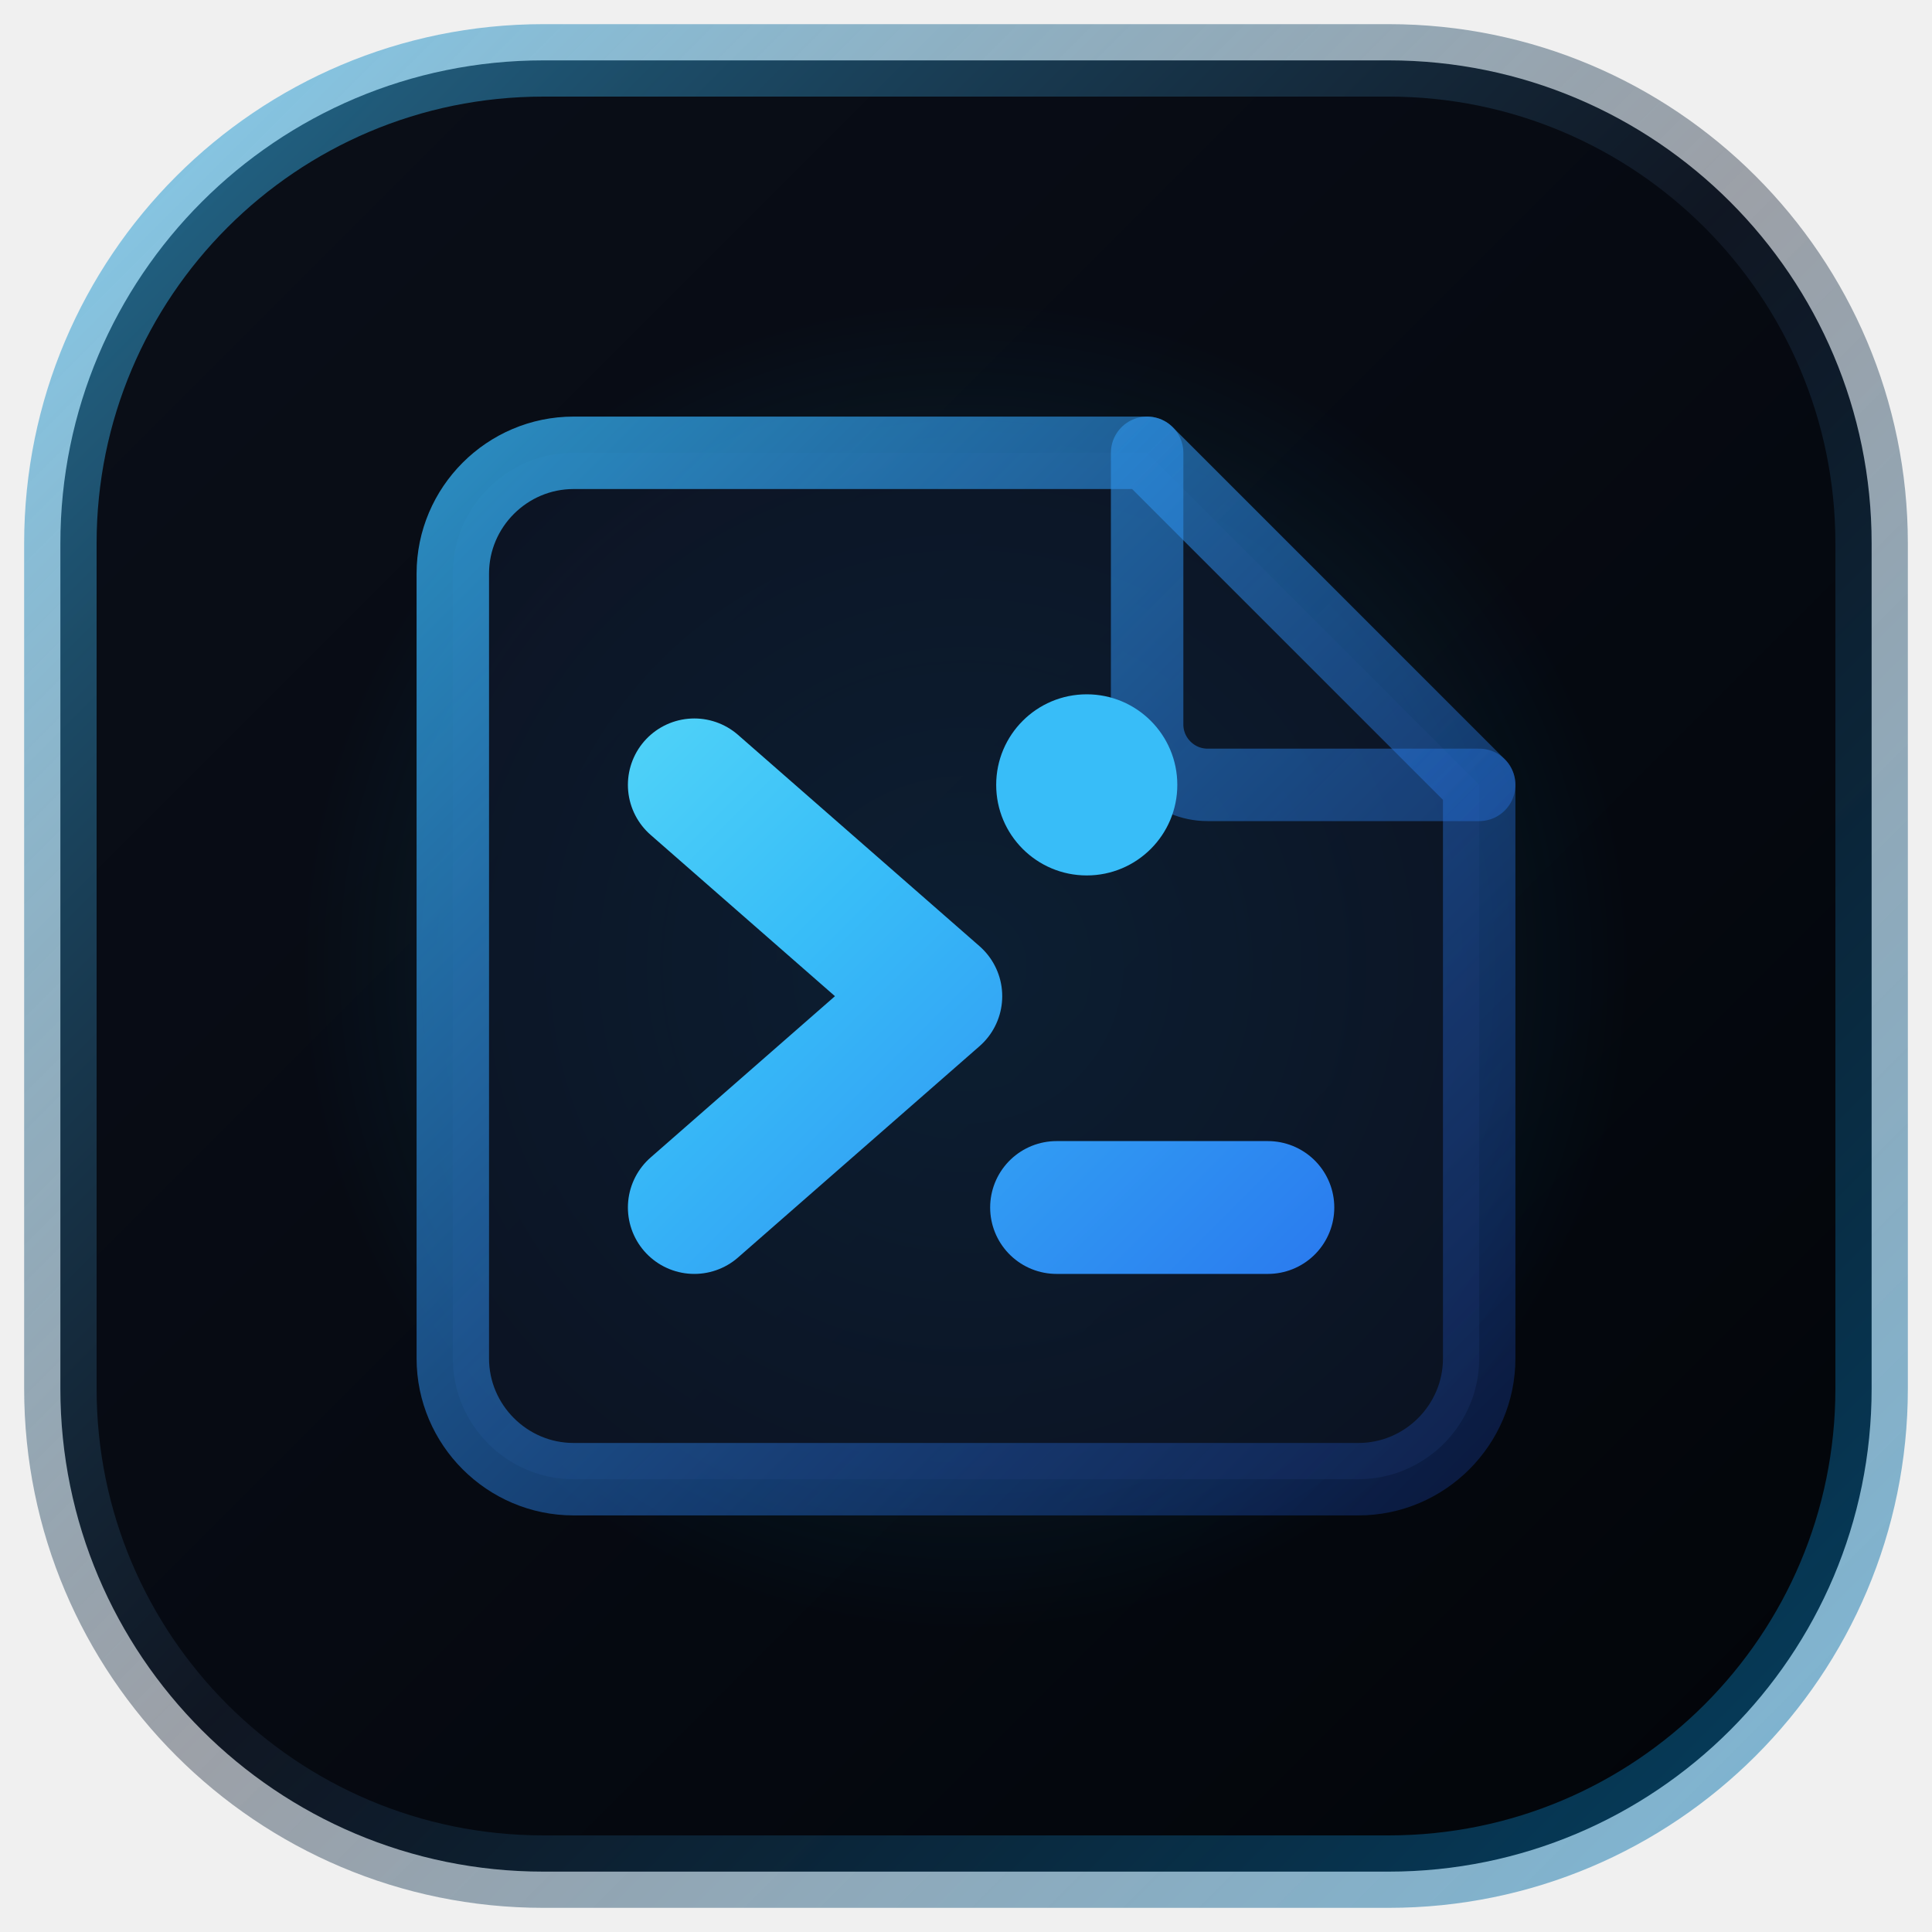
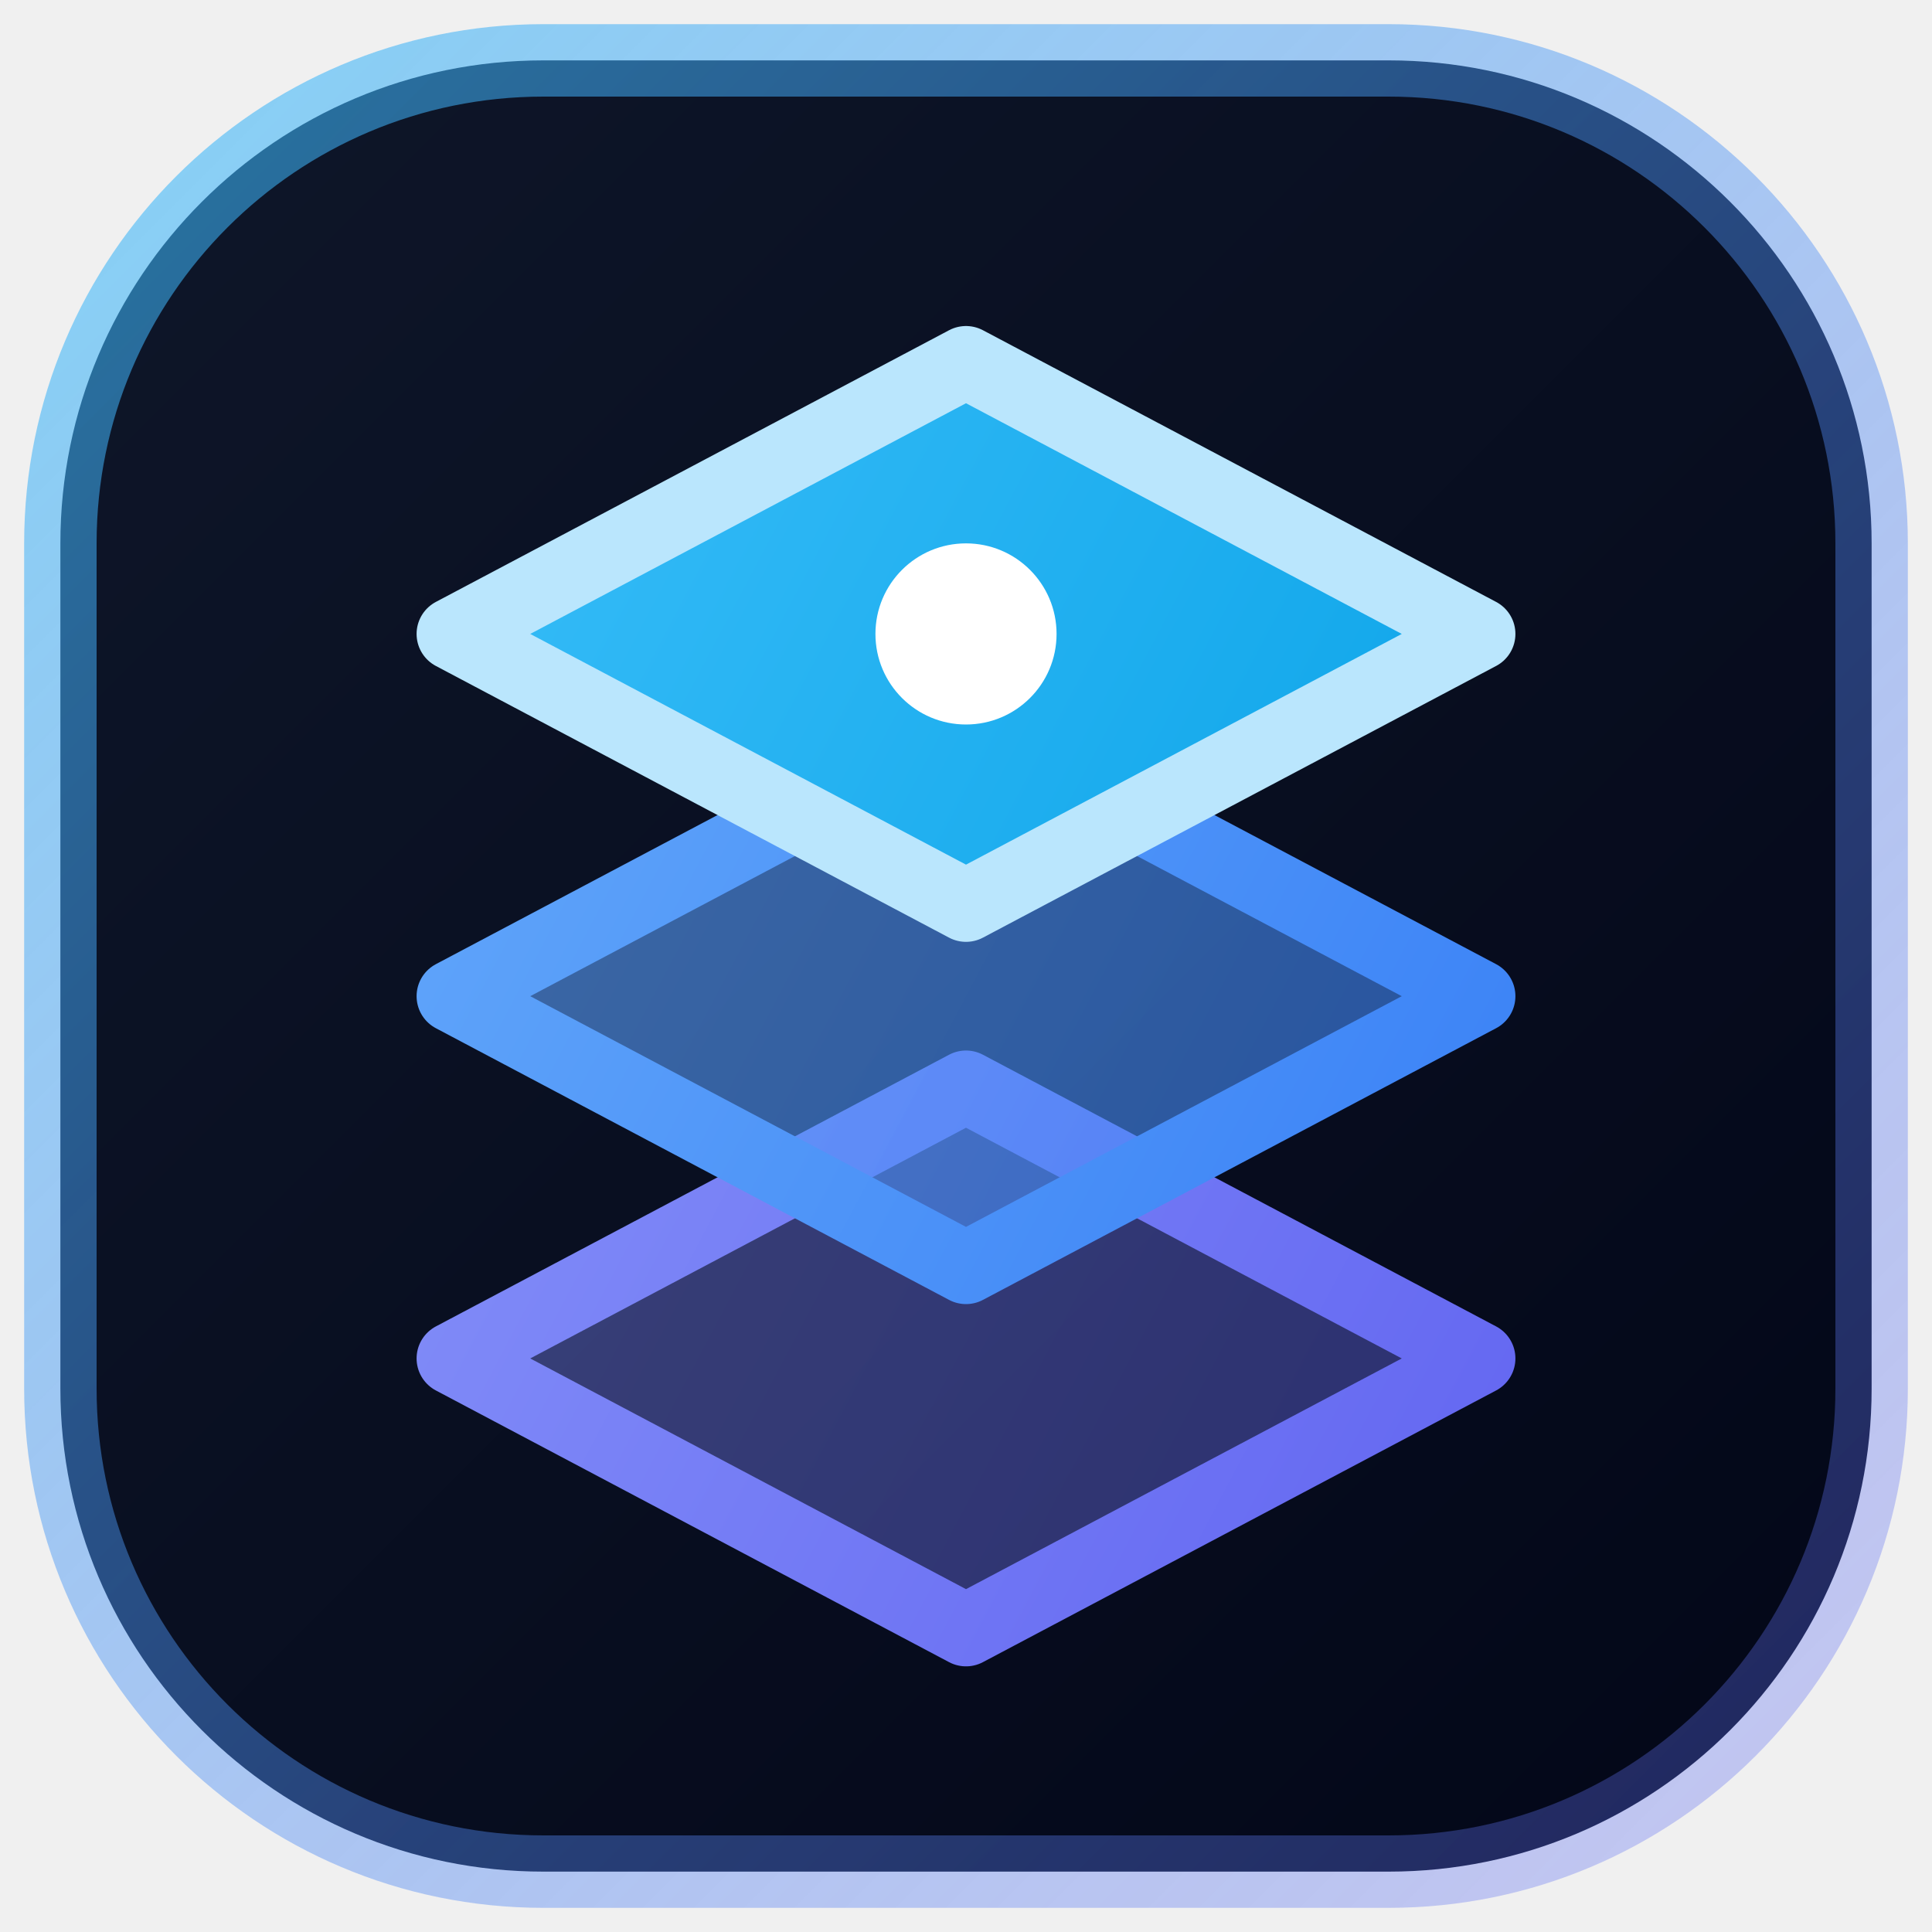
<svg xmlns="http://www.w3.org/2000/svg" viewBox="0 0 32 32" width="32" height="32" fill="none">
  <defs>
    <linearGradient id="cdxBg" x1="0" y1="0" x2="32" y2="32" gradientUnits="userSpaceOnUse">
-       <stop offset="0%" stop-color="#0B0F19" />
-       <stop offset="50%" stop-color="#060A12" />
-       <stop offset="100%" stop-color="#020408" />
+       <stop offset="0%" stop-color="#0F172A" />
+       <stop offset="100%" stop-color="#020617" />
    </linearGradient>
-     <linearGradient id="cdxCyan" x1="8" y1="8" x2="24" y2="24" gradientUnits="userSpaceOnUse">
-       <stop offset="0%" stop-color="#67E8F9" />
-       <stop offset="40%" stop-color="#38BDF8" />
-       <stop offset="100%" stop-color="#2563EB" />
+     <linearGradient id="topPlate" x1="7.5" y1="6" x2="24.5" y2="15" gradientUnits="userSpaceOnUse">
+       <stop offset="0%" stop-color="#38BDF8" />
+       <stop offset="100%" stop-color="#0EA5E9" />
    </linearGradient>
-     <linearGradient id="cdxAccent" x1="6" y1="6" x2="26" y2="26" gradientUnits="userSpaceOnUse">
-       <stop offset="0%" stop-color="#38BDF8" stop-opacity="0.8" />
-       <stop offset="100%" stop-color="#1D4ED8" stop-opacity="0.2" />
+     <linearGradient id="midPlate" x1="7.5" y1="12" x2="24.5" y2="21" gradientUnits="userSpaceOnUse">
+       <stop offset="0%" stop-color="#60A5FA" />
+       <stop offset="100%" stop-color="#3B82F6" />
    </linearGradient>
-     <linearGradient id="cdxBorder" x1="0" y1="0" x2="32" y2="32" gradientUnits="userSpaceOnUse">
+     <linearGradient id="botPlate" x1="7.5" y1="18" x2="24.5" y2="27" gradientUnits="userSpaceOnUse">
+       <stop offset="0%" stop-color="#818CF8" />
+       <stop offset="100%" stop-color="#6366F1" />
+     </linearGradient>
+     <linearGradient id="borderGrad" x1="0" y1="0" x2="32" y2="32" gradientUnits="userSpaceOnUse">
      <stop offset="0%" stop-color="#38BDF8" stop-opacity="0.6" />
-       <stop offset="50%" stop-color="#1E293B" stop-opacity="0.4" />
-       <stop offset="100%" stop-color="#0284C7" stop-opacity="0.5" />
+       <stop offset="100%" stop-color="#6366F1" stop-opacity="0.3" />
    </linearGradient>
-     <radialGradient id="cdxRadialGlow" cx="50%" cy="50%" r="50%">
-       <stop offset="0%" stop-color="#0EA5E9" stop-opacity="0.25" />
-       <stop offset="100%" stop-color="#0EA5E9" stop-opacity="0" />
-     </radialGradient>
  </defs>
-   <rect x="1" y="1" width="30" height="30" rx="8" fill="url(#cdxBg)" />
-   <rect x="1" y="1" width="30" height="30" rx="8" stroke="url(#cdxBorder)" stroke-width="1.2" />
-   <circle cx="16" cy="16" r="11" fill="url(#cdxRadialGlow)" />
-   <path d="M7.5 9.5C7.5 8.4 8.4 7.5 9.5 7.5H19L24.5 13V22.5C24.5 23.6 23.6 24.5 22.5 24.5H9.5C8.4 24.5 7.5 23.6 7.5 22.5V9.5Z" fill="#0F172A" fill-opacity="0.7" stroke="url(#cdxAccent)" stroke-width="1.2" stroke-linejoin="round" />
-   <path d="M19 7.5V12C19 12.55 19.45 13 20 13H24.5" stroke="url(#cdxAccent)" stroke-width="1.2" stroke-linecap="round" stroke-linejoin="round" />
-   <path d="M11.5 13L15.5 16.5L11.5 20" stroke="url(#cdxCyan)" stroke-width="2.2" stroke-linecap="round" stroke-linejoin="round" />
-   <line x1="17.5" y1="20" x2="21" y2="20" stroke="url(#cdxCyan)" stroke-width="2.2" stroke-linecap="round" />
-   <circle cx="18" cy="13" r="1.5" fill="#38BDF8" />
+   <rect x="1" y="1" width="30" height="30" rx="8" fill="url(#cdxBg)" stroke="url(#borderGrad)" stroke-width="1.2" />
+   <path d="M16 18L24.5 22.5L16 27L7.5 22.5L16 18Z" fill="url(#botPlate)" fill-opacity="0.4" stroke="url(#botPlate)" stroke-width="1.2" stroke-linejoin="round" />
+   <path d="M16 12L24.5 16.5L16 21L7.5 16.5L16 12Z" fill="url(#midPlate)" fill-opacity="0.6" stroke="url(#midPlate)" stroke-width="1.2" stroke-linejoin="round" />
+   <path d="M16 6L24.5 10.5L16 15L7.5 10.5L16 6Z" fill="url(#topPlate)" stroke="#BAE6FD" stroke-width="1.2" stroke-linejoin="round" />
+   <circle cx="16" cy="10.5" r="1.5" fill="#FFFFFF" />
</svg>
